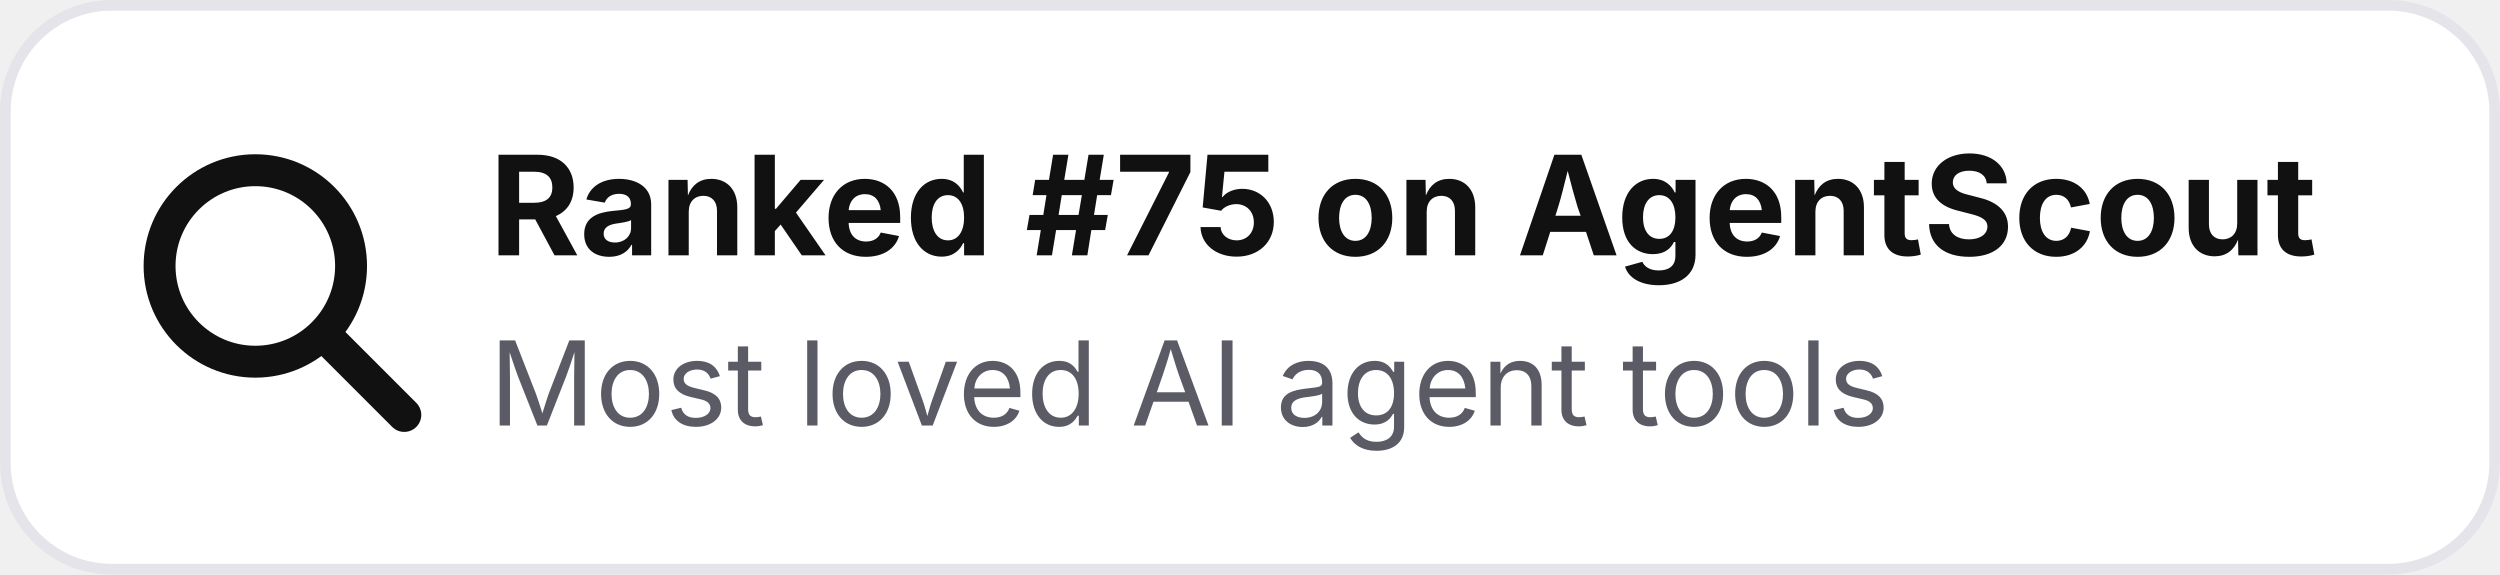
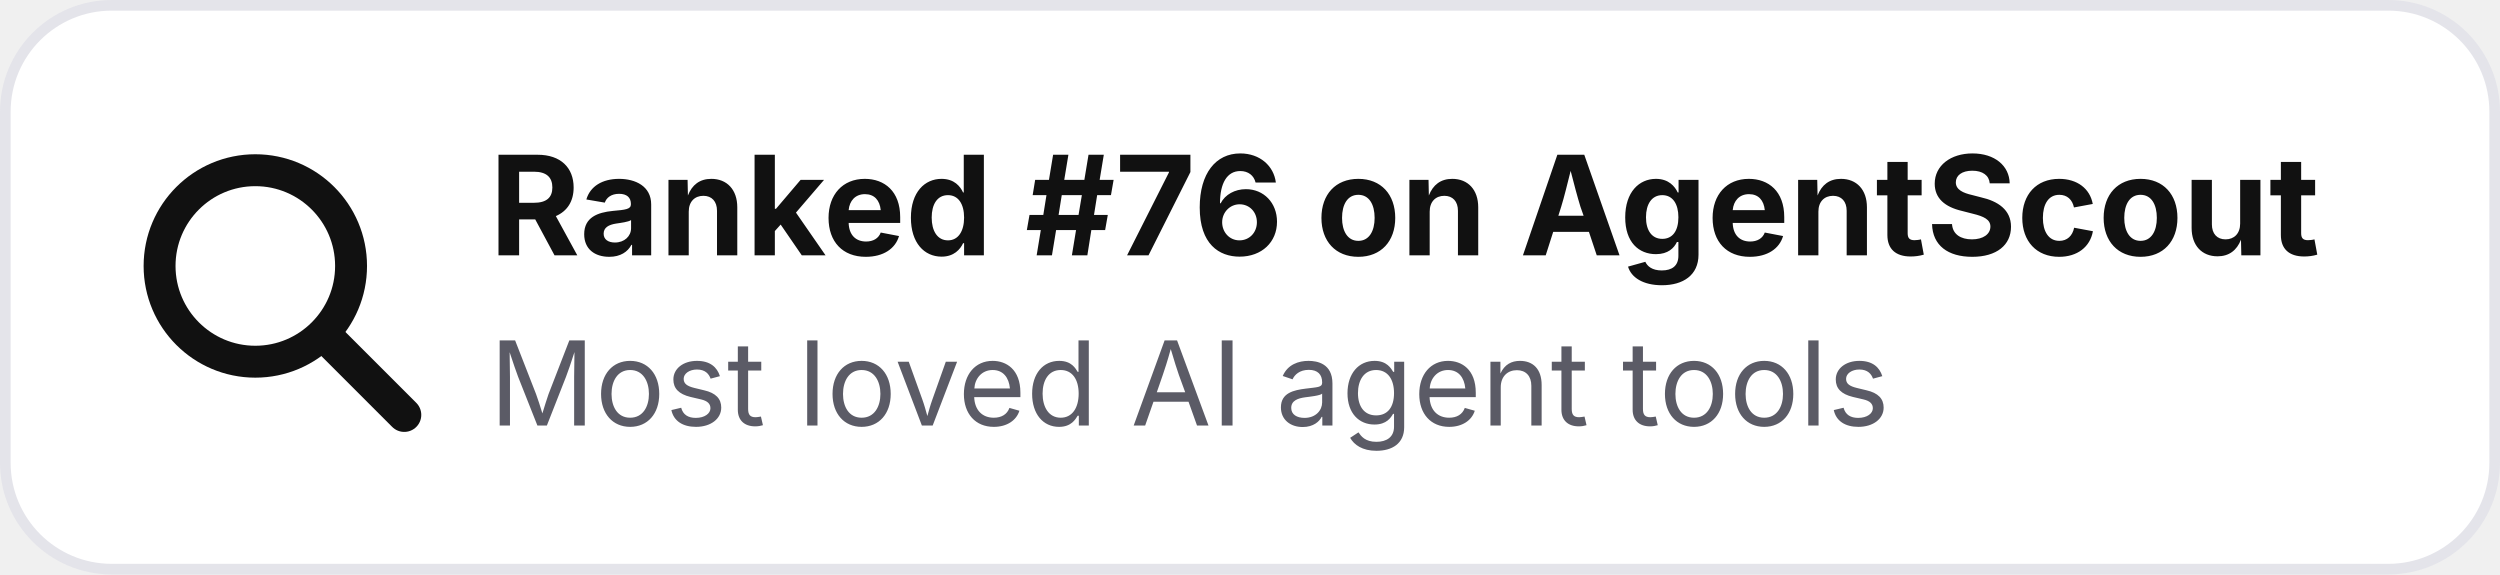
- <svg xmlns="http://www.w3.org/2000/svg" width="235" height="54" viewBox="0 0 235 54" role="img" aria-label="Ranked #75 on AgentScout">
+ <svg xmlns="http://www.w3.org/2000/svg" width="235" height="54" viewBox="0 0 235 54" role="img" aria-label="Ranked #76 on AgentScout">
  <rect x=".5" y=".5" width="234" height="53" rx="10" fill="#ffffff" stroke="#e4e4ea" />
  <circle cx="24" cy="25" r="9" fill="none" stroke="#111111" stroke-width="3" />
  <path d="M31 32l7 7" stroke="#111111" stroke-width="3.2" stroke-linecap="round" />
-   <text x="46" y="24" font-family="Inter,Segoe UI,Arial,sans-serif" font-size="13" font-weight="700" fill="#111111">Ranked #75 on AgentScout</text>
+   <text x="46" y="24" font-family="Inter,Segoe UI,Arial,sans-serif" font-size="13" font-weight="700" fill="#111111">Ranked #76 on AgentScout</text>
  <text x="46" y="40" font-family="Inter,Segoe UI,Arial,sans-serif" font-size="11" fill="#5b5b66">Most loved AI agent tools</text>
</svg>
